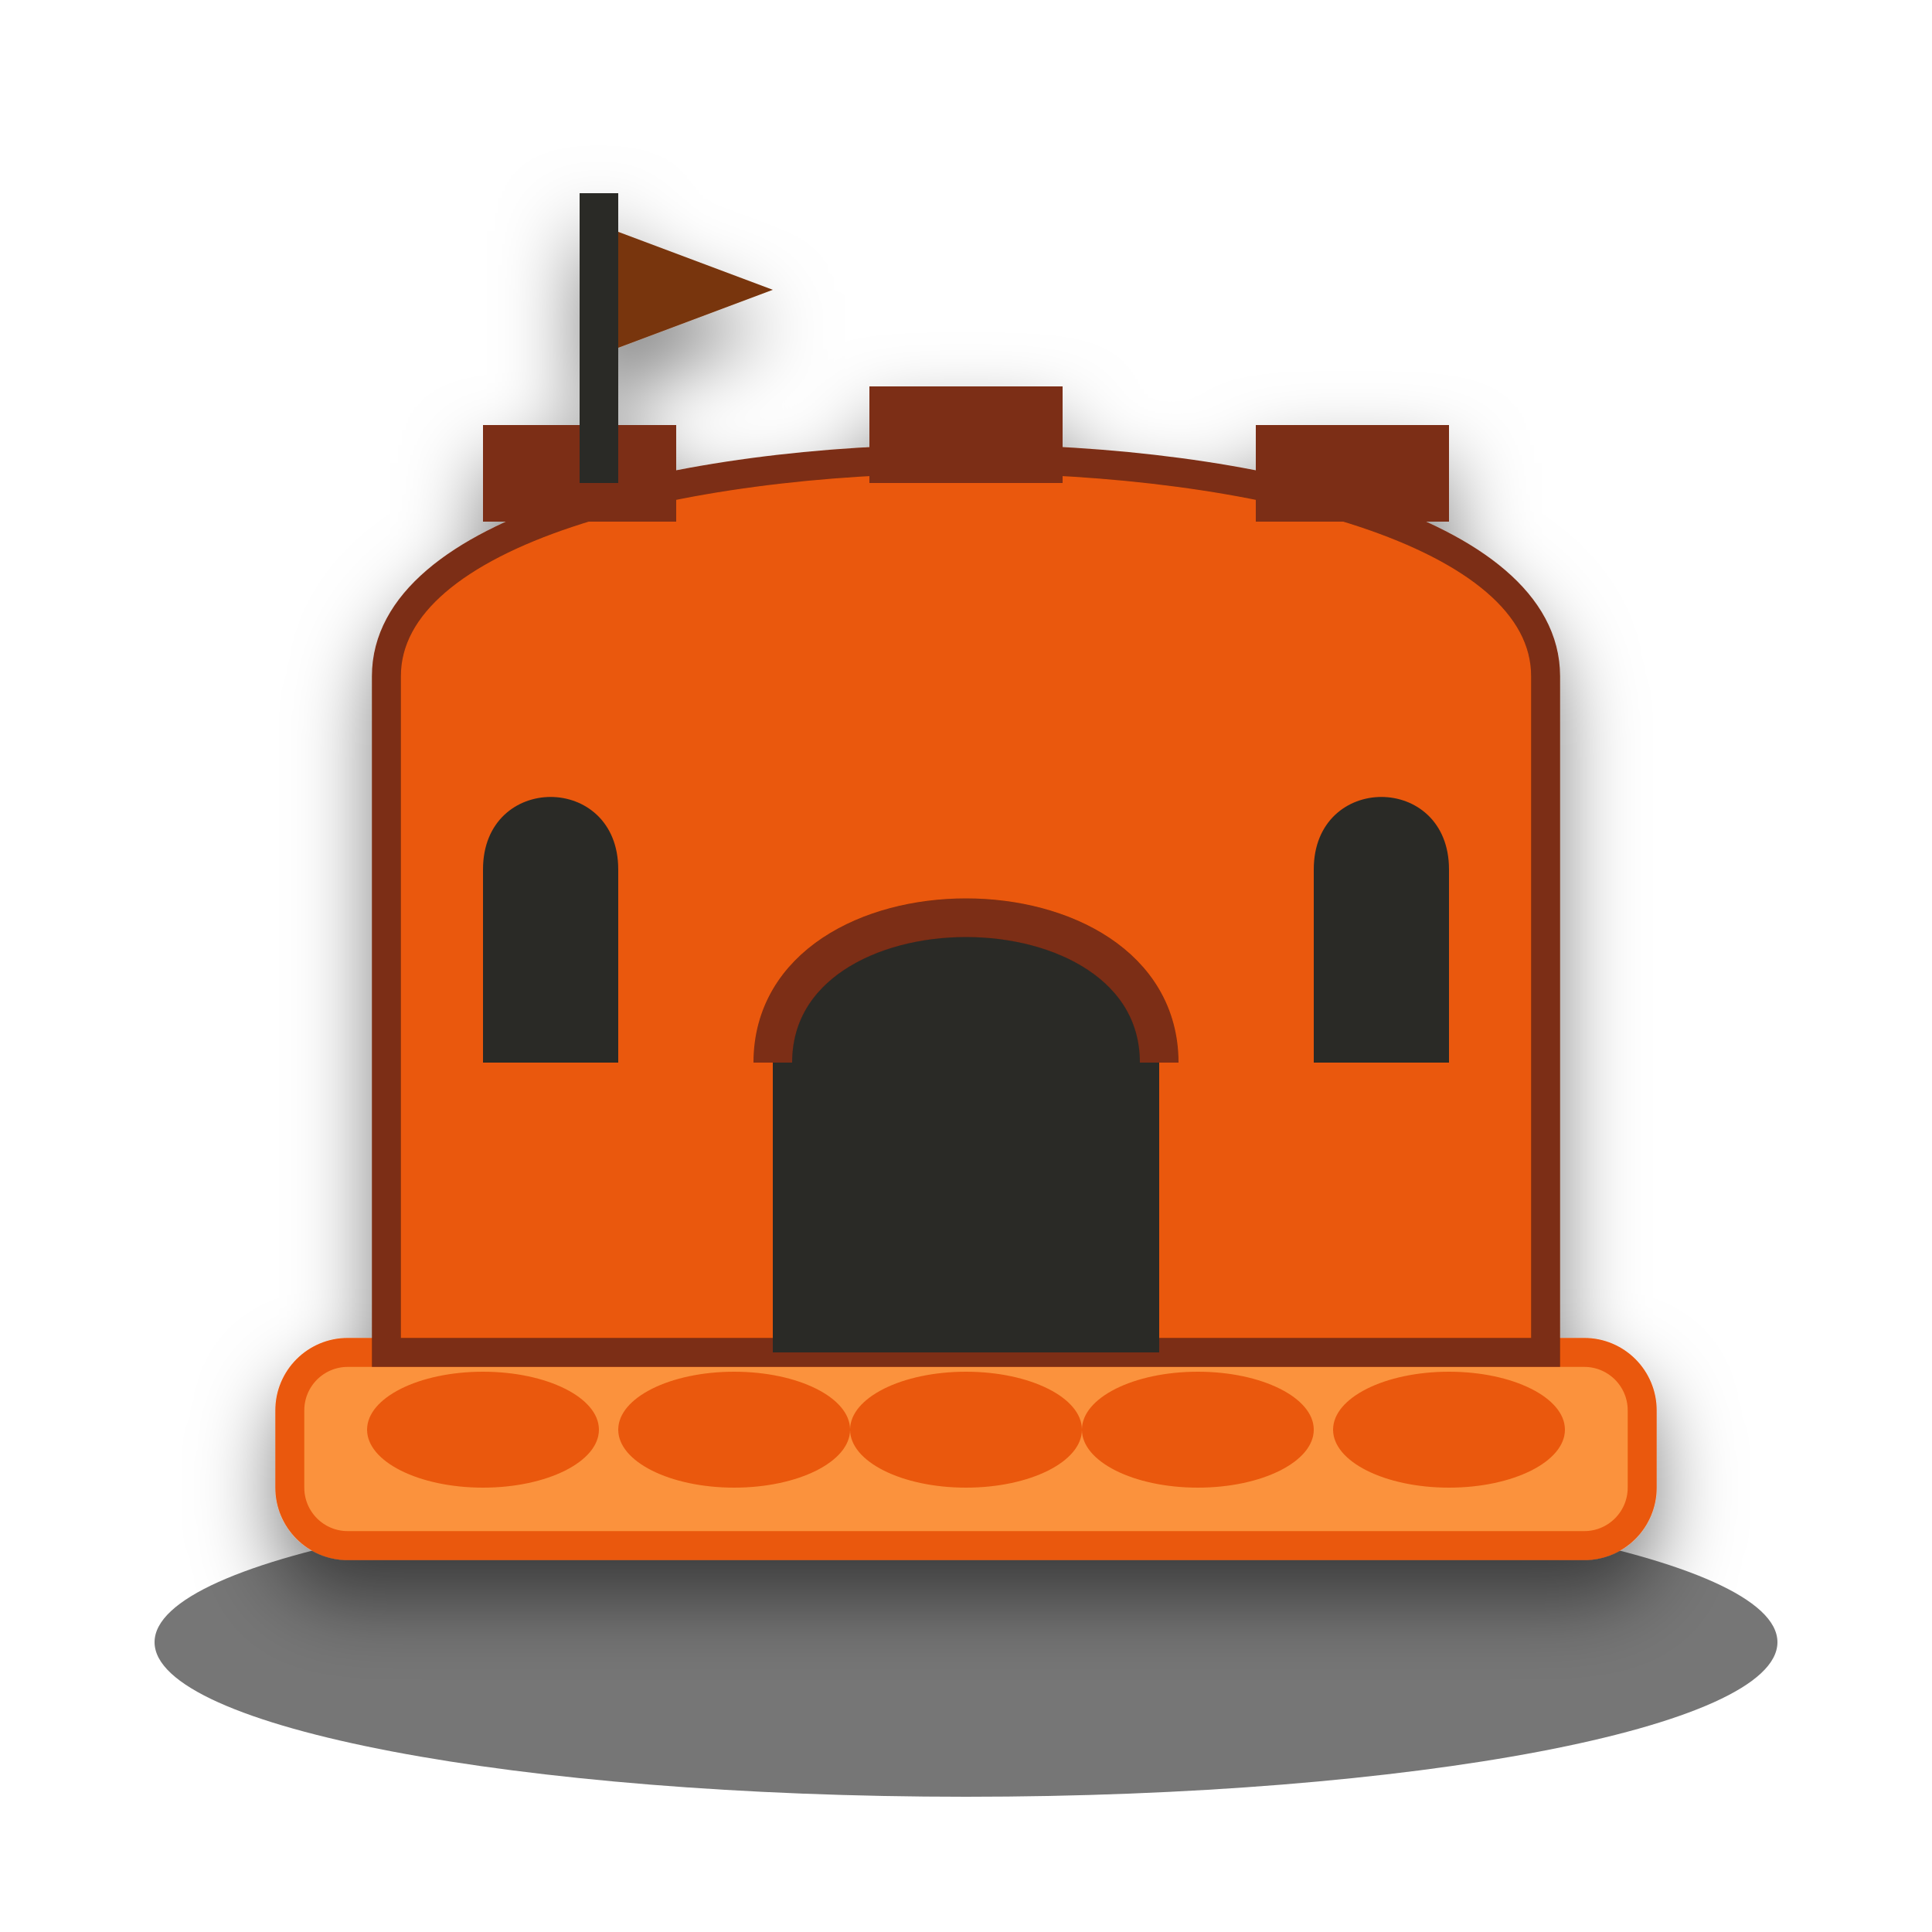
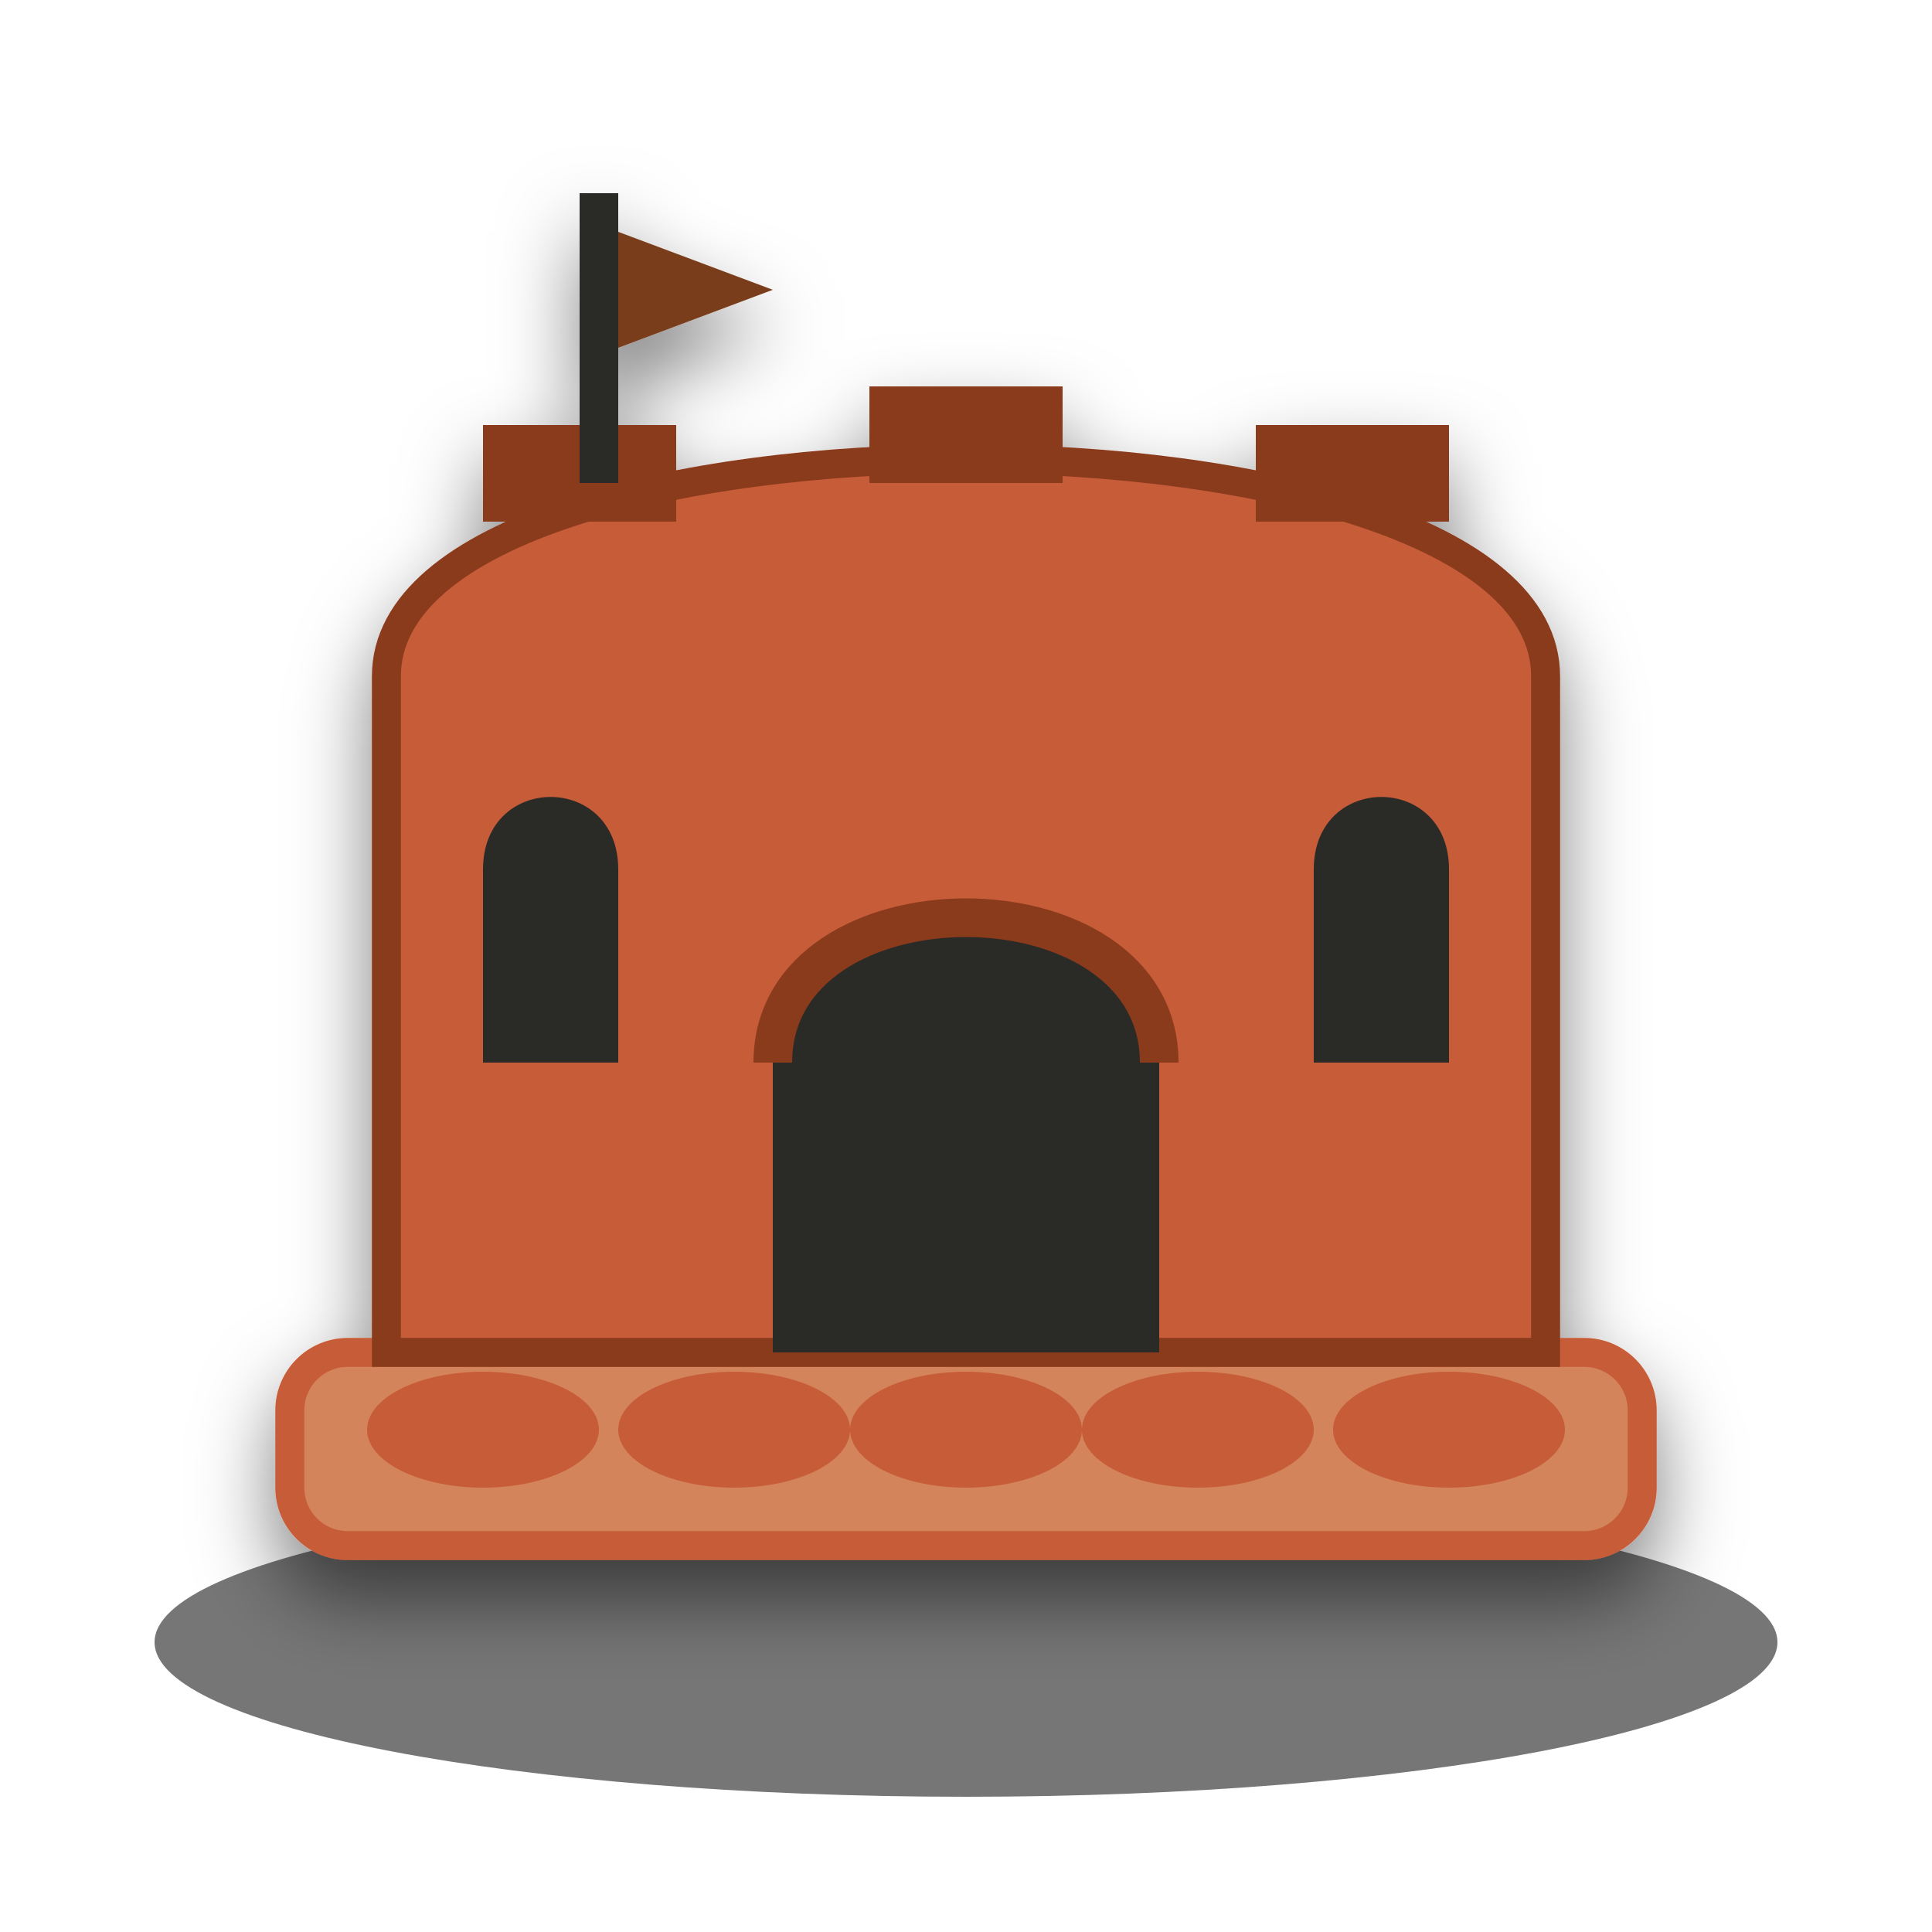
<svg xmlns="http://www.w3.org/2000/svg" viewBox="0 0 100 100">
  <defs>
    <filter id="shadow" x="-20%" y="-20%" width="140%" height="140%">
      <feDropShadow dx="0" dy="2" stdDeviation="2" flood-color="rgba(0,0,0,0.5)" />
    </filter>
  </defs>
  <ellipse cx="50" cy="85" rx="42" ry="8" fill="#1a1a1a" opacity="0.6" />
  <g filter="url(#shadow)">
-     <rect x="15" y="70" width="70" height="10" fill="#fb923c" stroke="#ea580c" stroke-width="1.5" rx="3" />
-     <ellipse cx="25" cy="74" rx="6" ry="3" fill="#ea580c" />
-     <ellipse cx="38" cy="74" rx="6" ry="3" fill="#ea580c" />
-     <ellipse cx="50" cy="74" rx="6" ry="3" fill="#ea580c" />
-     <ellipse cx="62" cy="74" rx="6" ry="3" fill="#ea580c" />
-     <ellipse cx="75" cy="74" rx="6" ry="3" fill="#ea580c" />
-     <path d="M 20 70 L 20 35 C 20 20, 80 20, 80 35 L 80 70 Z" fill="#ea580c" stroke="#7c2d12" stroke-width="1.5" />
-     <rect x="25" y="22" width="10" height="5" fill="#7c2d12" />
-     <rect x="45" y="20" width="10" height="5" fill="#7c2d12" />
-     <rect x="65" y="22" width="10" height="5" fill="#7c2d12" />
+     <rect x="15" y="70" width="70" height="10" fill="#d4845a" stroke="#c75b39" stroke-width="1.5" rx="3" />
+     <ellipse cx="25" cy="74" rx="6" ry="3" fill="#c75b39" />
+     <ellipse cx="38" cy="74" rx="6" ry="3" fill="#c75b39" />
+     <ellipse cx="50" cy="74" rx="6" ry="3" fill="#c75b39" />
+     <ellipse cx="62" cy="74" rx="6" ry="3" fill="#c75b39" />
+     <ellipse cx="75" cy="74" rx="6" ry="3" fill="#c75b39" />
+     <path d="M 20 70 L 20 35 C 20 20, 80 20, 80 35 L 80 70 Z" fill="#c75b39" stroke="#8a3a1e" stroke-width="1.5" />
+     <rect x="25" y="22" width="10" height="5" fill="#8a3a1e" />
+     <rect x="45" y="20" width="10" height="5" fill="#8a3a1e" />
+     <rect x="65" y="22" width="10" height="5" fill="#8a3a1e" />
    <path d="M 40 70 L 40 55 C 40 45, 60 45, 60 55 L 60 70 Z" fill="#2c2a26" />
-     <path d="M 40 55 C 40 45, 60 45, 60 55" fill="none" stroke="#7c2d12" stroke-width="2" />
+     <path d="M 40 55 C 40 45, 60 45, 60 55" fill="none" stroke="#8a3a1e" stroke-width="2" />
    <path d="M 25 55 L 25 45 C 25 40, 32 40, 32 45 L 32 55 Z" fill="#2c2a26" />
    <path d="M 68 55 L 68 45 C 68 40, 75 40, 75 45 L 75 55 Z" fill="#2c2a26" />
    <rect x="30" y="10" width="2" height="15" fill="#2c2a26" />
-     <path d="M 32 12 L 40 15 L 32 18 Z" fill="#78350f" />
+     <path d="M 32 12 L 40 15 L 32 18 Z" fill="#7a3d1a" />
  </g>
</svg>
